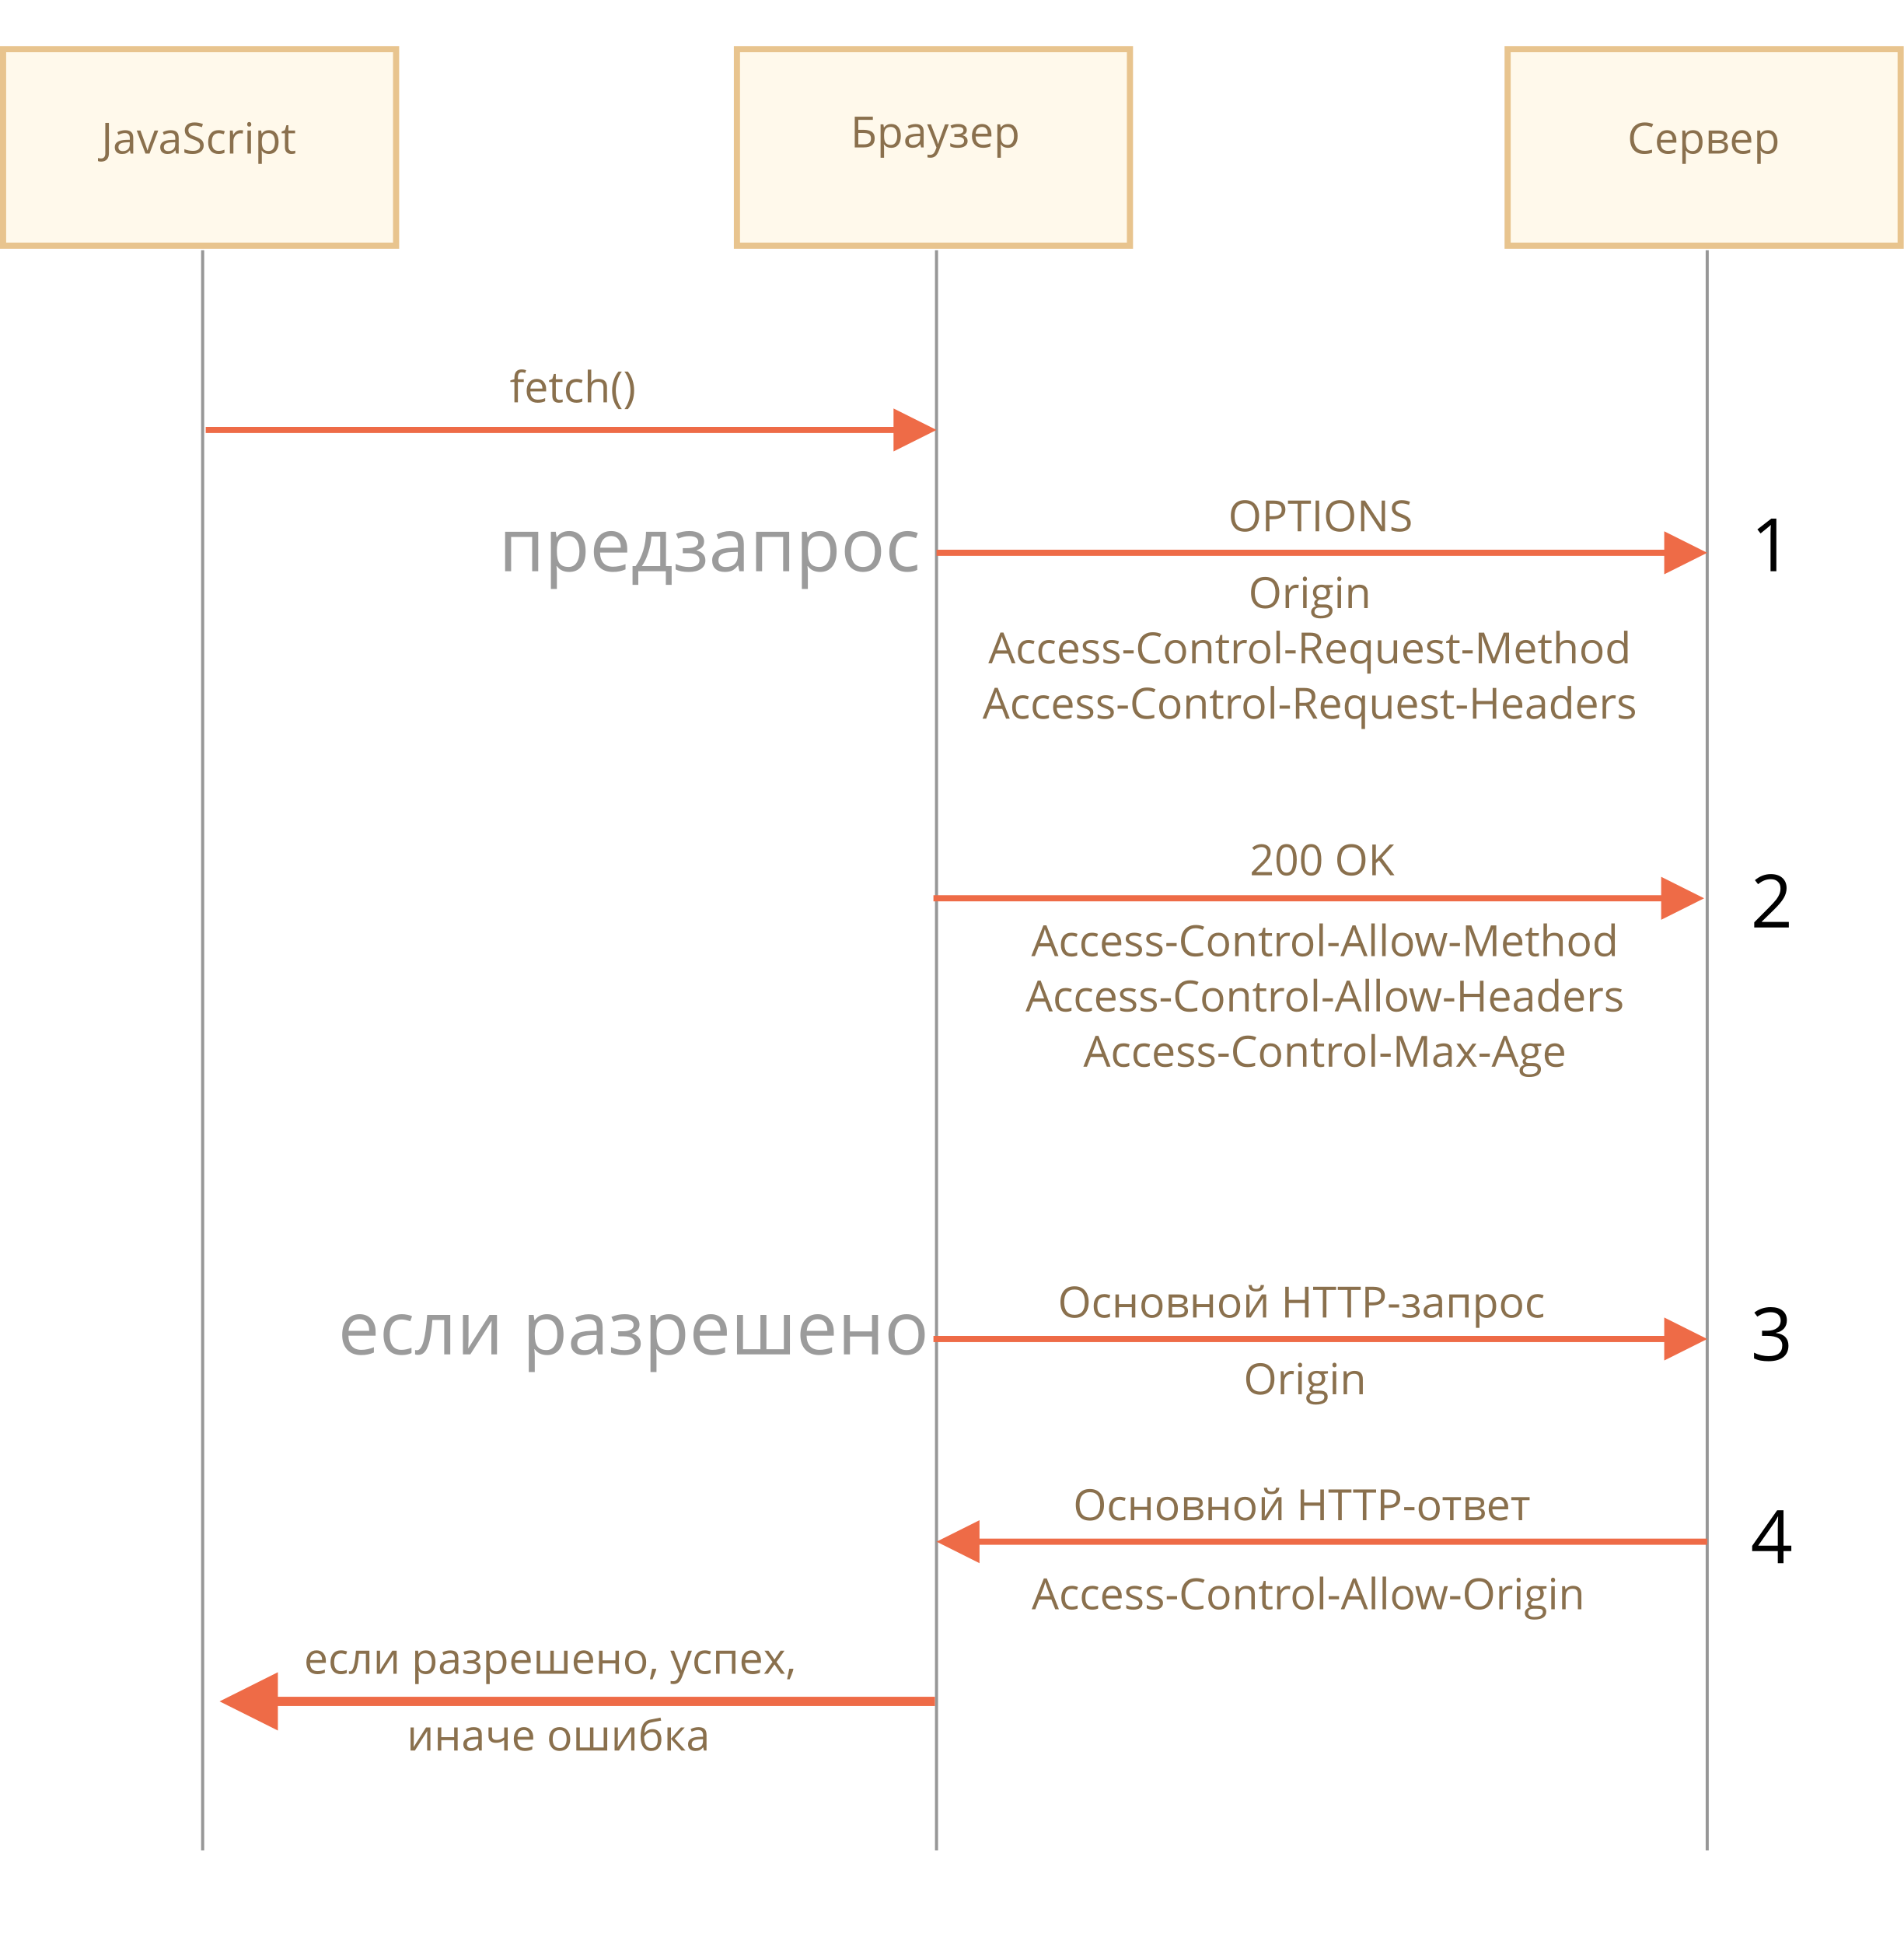
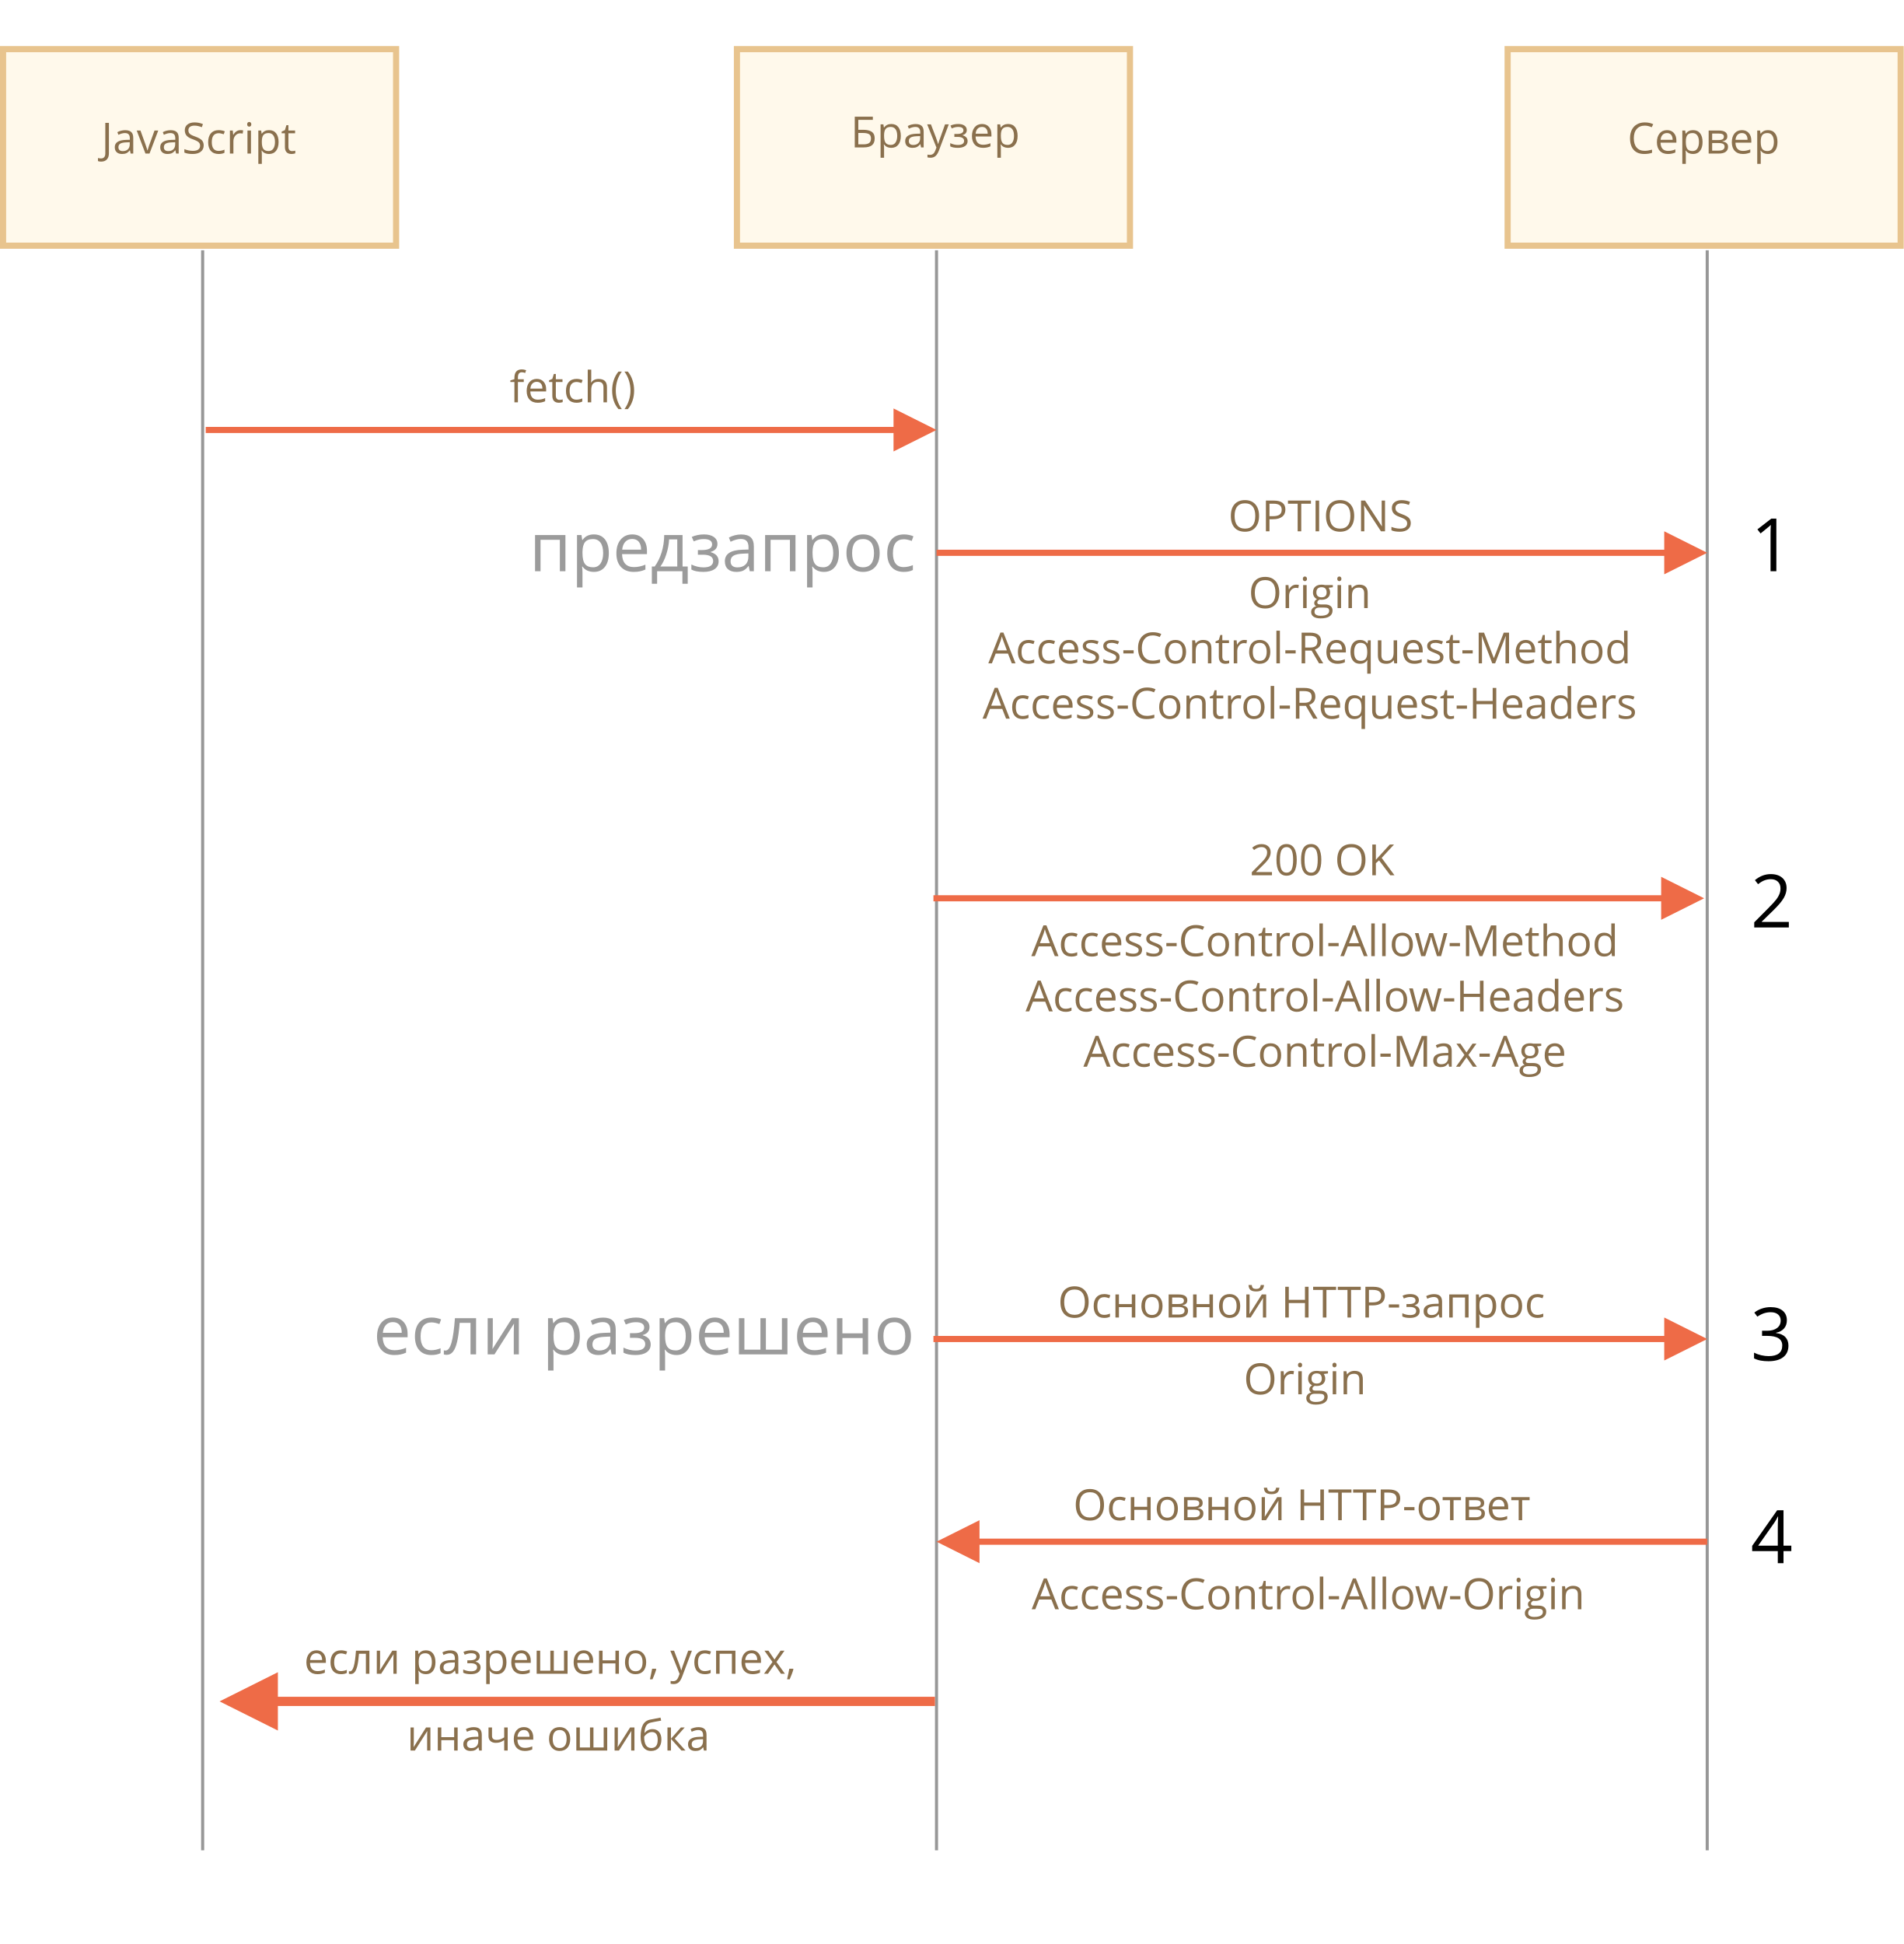
<svg xmlns="http://www.w3.org/2000/svg" width="620px" height="633px" viewBox="0 0 620 633" version="1.1">
  <g id="network" stroke="none" stroke-width="1" fill="none" fill-rule="evenodd">
    <g id="xhr-preflight.svg">
      <rect id="Rectangle-227" stroke="#E8C48E" stroke-width="2" fill="#FFF9EB" x="1" y="16" width="128" height="64" />
      <text id="JavaScript" font-family="OpenSans-Regular, Open Sans" font-size="14" font-weight="normal" fill="#8A704D">
        <tspan x="33" y="50">JavaScript</tspan>
      </text>
      <rect id="Rectangle-228" stroke="#E8C48E" stroke-width="2" fill="#FFF9EB" x="240" y="16" width="128" height="64" />
      <text id="Browser" font-family="OpenSans-Regular, Open Sans" font-size="14" font-weight="normal" fill="#8A704D">
        <tspan x="277" y="48">Браузер</tspan>
      </text>
      <rect id="Rectangle-229" stroke="#E8C48E" stroke-width="2" fill="#FFF9EB" x="491" y="16" width="128" height="64" />
      <text id="Server" font-family="OpenSans-Regular, Open Sans" font-size="14" font-weight="normal" fill="#8A704D">
        <tspan x="530" y="50">Сервер</tspan>
      </text>
      <path d="M66,82 L66,602" id="Line" stroke="#979797" stroke-linecap="square" />
      <path d="M305,82 L305,602" id="Line" stroke="#979797" stroke-linecap="square" />
      <path d="M556,82 L556,602" id="Line" stroke="#979797" stroke-linecap="square" />
      <path id="Line" d="M291,141 L67,141 L67,139 L291,139 L291,133 L305,140 L291,147 L291,141 Z" fill="#EE6B47" fill-rule="nonzero" />
      <text id="fetch()" font-family="OpenSans-Regular, Open Sans" font-size="14" font-weight="normal" fill="#8A704D">
        <tspan x="166" y="131">fetch()</tspan>
      </text>
      <text id="OPTIONS" font-family="OpenSans-Regular, Open Sans" font-size="14" font-weight="normal" line-spacing="18" fill="#8A704D">
        <tspan x="400" y="173">OPTIONS</tspan>
      </text>
      <text id="Origin-Access-Contro" font-family="OpenSans-Regular, Open Sans" font-size="14" font-weight="normal" line-spacing="18" fill="#8A704D">
        <tspan x="406.581" y="198">Origin</tspan>
        <tspan x="321.866" y="216">Access-Control-Request-Method</tspan>
        <tspan x="320" y="234">Access-Control-Request-Headers</tspan>
      </text>
      <path id="Line" d="M541,293.5 L304,293.5 L304,291.5 L541,291.5 L541,285.5 L555,292.5 L541,299.5 L541,293.5 Z" fill="#EE6B47" fill-rule="nonzero" />
      <text id="200-OK" font-family="OpenSans-Regular, Open Sans" font-size="14" font-weight="normal" line-spacing="18" fill="#8A704D">
        <tspan x="407" y="285">200 OK</tspan>
      </text>
      <path id="Line-4" d="M542,181 L305,181 L305,179 L542,179 L542,173 L556,180 L542,187 L542,181 Z" fill="#EE6B47" fill-rule="nonzero" />
      <path id="Line-2" d="M319,501 L556,501 L556,503 L319,503 L319,509 L305,502 L319,495 L319,501 Z" fill="#EE6B47" fill-rule="nonzero" />
      <path id="Line-3" d="M90.5,552.5 L304.5,552.5 L304.5,555.5 L90.5,555.5 L90.5,563.5 L71.5,554 L90.5,544.5 L90.5,552.5 Z" fill="#EE6B47" fill-rule="nonzero" />
      <text id="Access-Control-Allow" font-family="OpenSans-Regular, Open Sans" font-size="14" font-weight="normal" line-spacing="18" fill="#8A704D">
        <tspan x="336" y="524">Access-Control-Allow-Origin</tspan>
      </text>
      <text id="Main-HTTP-response" font-family="OpenSans-Regular, Open Sans" font-size="14" font-weight="normal" line-spacing="18" fill="#8A704D">
        <tspan x="349.5" y="495">Основной HTTP-ответ</tspan>
      </text>
      <text id="otherwise-error" font-family="OpenSans-Regular, Open Sans" font-size="14" font-weight="normal" line-spacing="18" fill="#8A704D">
        <tspan x="132.5" y="570">иначе ошибка</tspan>
      </text>
      <text id="if-allowed:-success," font-family="OpenSans-Regular, Open Sans" font-size="14" font-weight="normal" line-spacing="18" fill="#8A704D">
        <tspan x="99" y="545">если разрешено, успех,</tspan>
      </text>
      <path id="Line-5" d="M542,437 L304,437 L304,435 L542,435 L542,429 L556,436 L542,443 L542,437 Z" fill="#EE6B47" fill-rule="nonzero" />
      <text id="Origin" font-family="OpenSans-Regular, Open Sans" font-size="14" font-weight="normal" line-spacing="18" fill="#8A704D">
        <tspan x="405" y="454">Origin</tspan>
      </text>
      <text id="Main-HTTP-request" font-family="OpenSans-Regular, Open Sans" font-size="14" font-weight="normal" line-spacing="18" fill="#8A704D">
        <tspan x="344.5" y="429">Основной HTTP-запрос</tspan>
      </text>
-       <text id="preflight" font-family="OpenSans-Regular, Open Sans" font-size="24" font-weight="normal" fill="#9B9B9B">
-         <tspan x="162.443" y="186">предзапрос</tspan>
+       <text id="preflight" font-family="OpenSans-Regular, Open Sans" font-size="22" font-weight="normal" fill="#9B9B9B">
+         <tspan x="172.365" y="186">предзапрос</tspan>
      </text>
-       <text id="if-allowed" font-family="OpenSans-Regular, Open Sans" font-size="24" font-weight="normal" fill="#9B9B9B">
-         <tspan x="110.109" y="441">если разрешено</tspan>
+       <text id="if-allowed" font-family="OpenSans-Regular, Open Sans" font-size="22" font-weight="normal" fill="#9B9B9B">
+         <tspan x="121.559" y="441">если разрешено</tspan>
      </text>
      <text id="1" font-family="OpenSans-Regular, Open Sans" font-size="24" font-weight="normal" fill="#000000">
        <tspan x="570.139" y="186">1</tspan>
      </text>
      <text id="2" font-family="OpenSans-Regular, Open Sans" font-size="24" font-weight="normal" fill="#000000">
        <tspan x="570.139" y="302">2</tspan>
      </text>
      <text id="3" font-family="OpenSans-Regular, Open Sans" font-size="24" font-weight="normal" fill="#000000">
        <tspan x="570.139" y="443">3</tspan>
      </text>
      <text id="4" font-family="OpenSans-Regular, Open Sans" font-size="24" font-weight="normal" fill="#000000">
        <tspan x="570.139" y="509">4</tspan>
      </text>
      <text id="Access-Control-Allow" font-family="OpenSans-Regular, Open Sans" font-size="14" font-weight="normal" line-spacing="18" fill="#8A704D">
        <tspan x="439.185" y="294" />
        <tspan x="335.866" y="311.33">Access-Control-Allow-Method</tspan>
        <tspan x="334" y="329.33">Access-Control-Allow-Headers</tspan>
        <tspan x="352.83" y="347.33">Access-Control-Max-Age</tspan>
      </text>
    </g>
  </g>
</svg>
